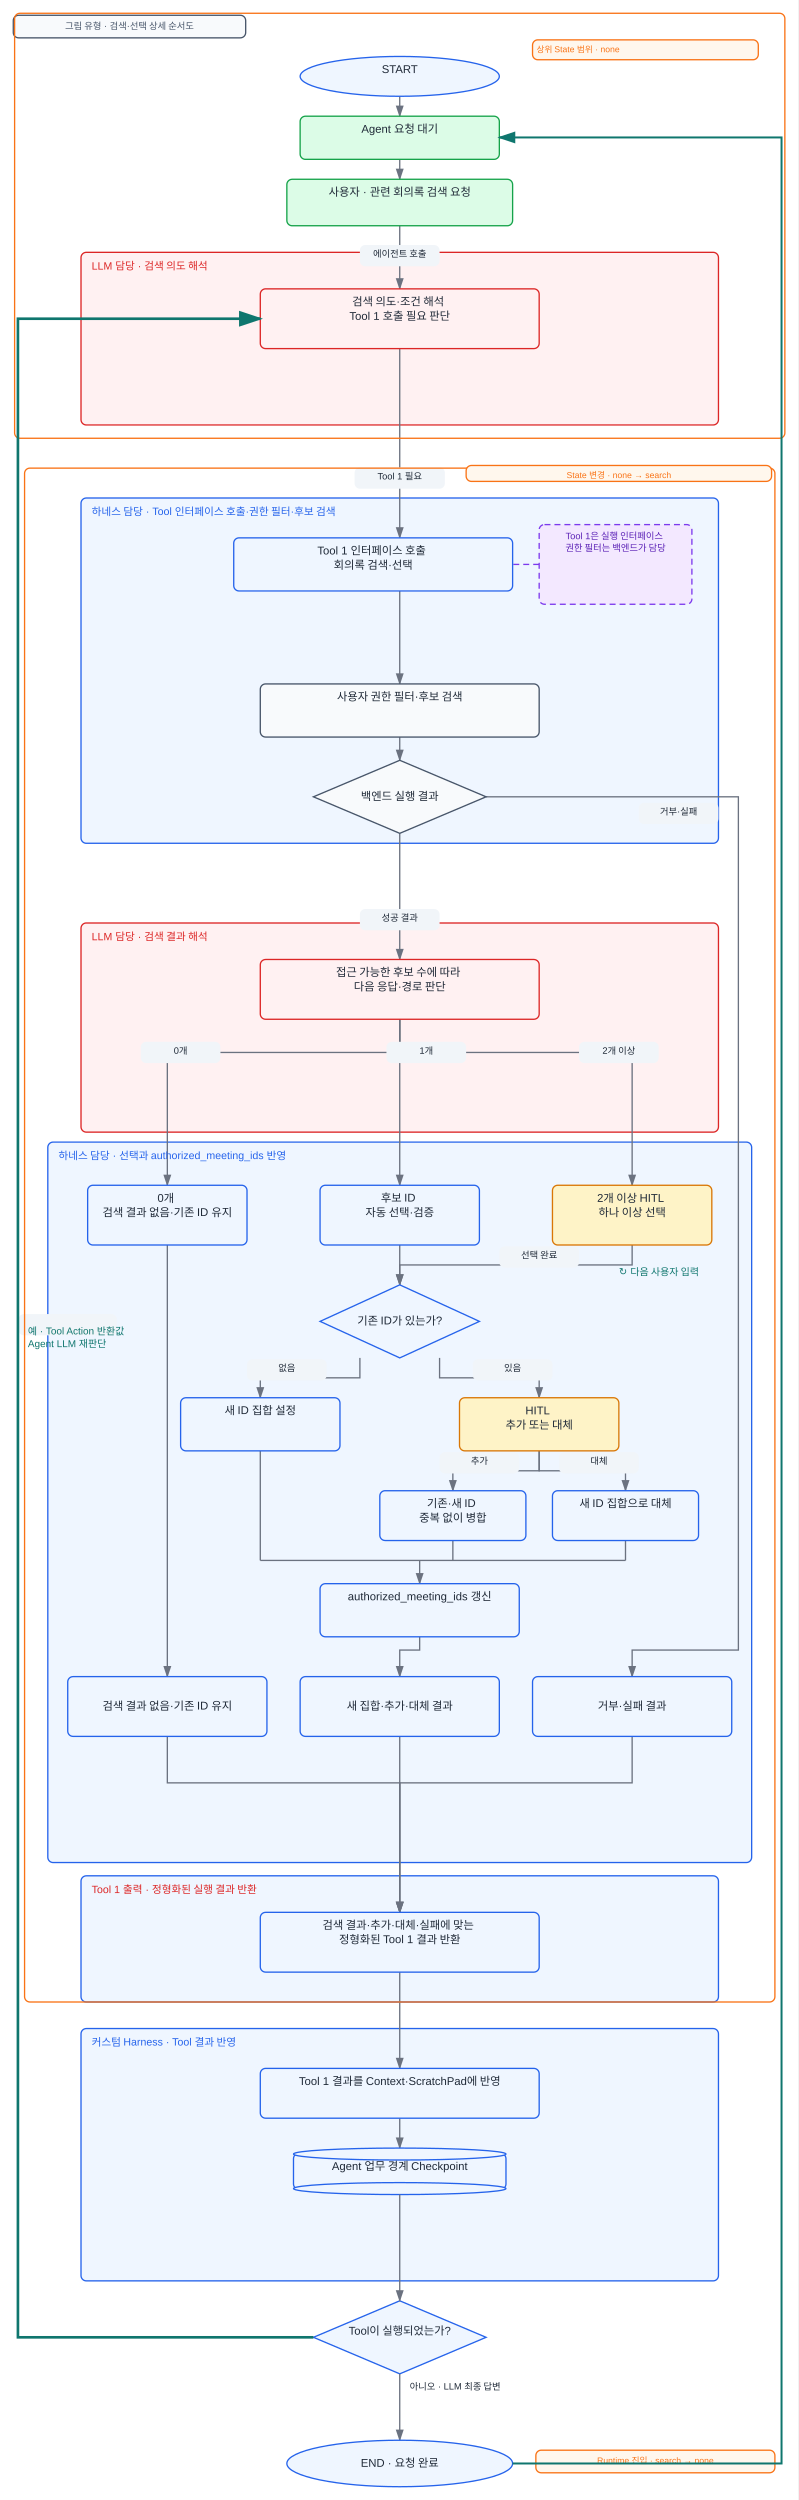
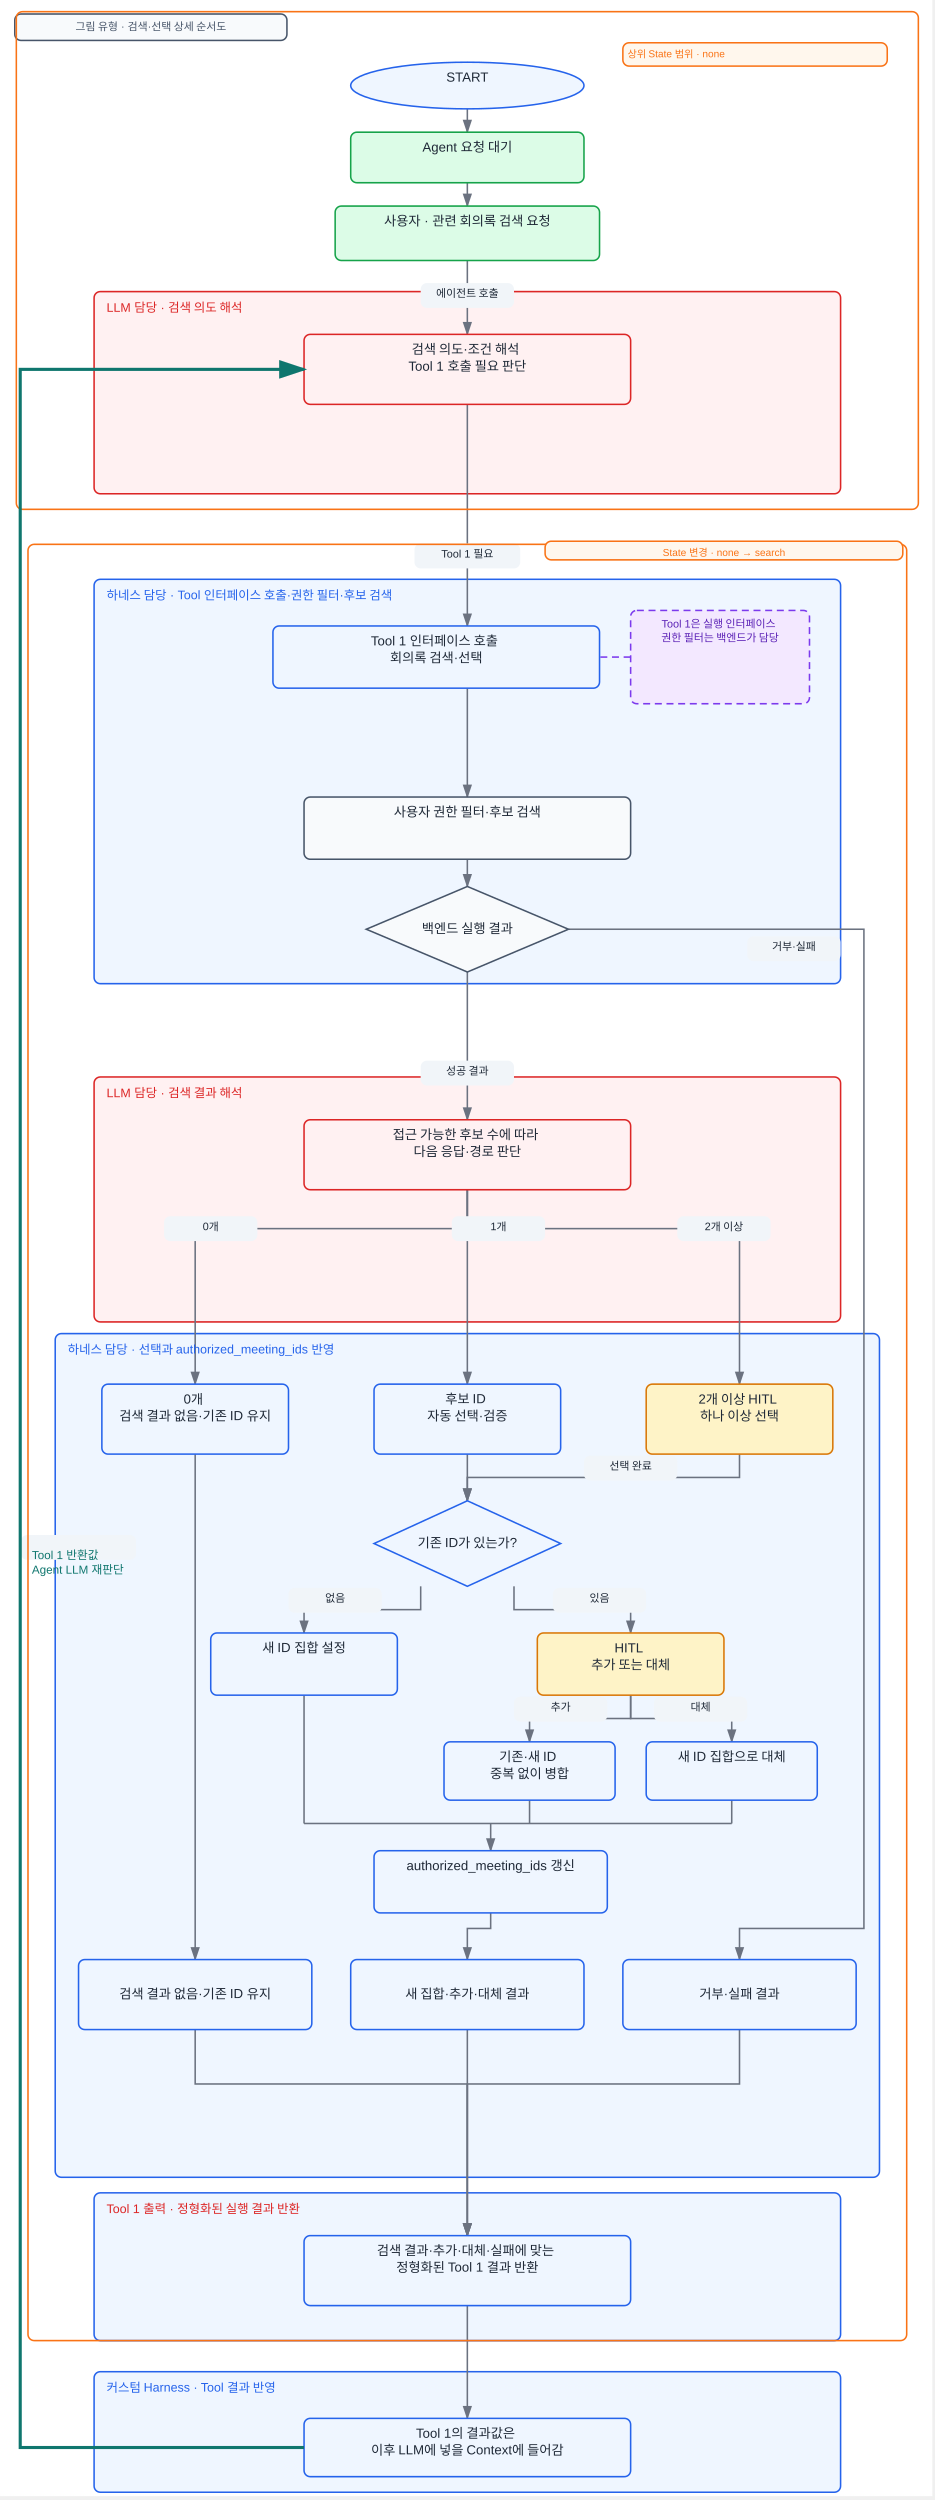
- <svg xmlns="http://www.w3.org/2000/svg" width="1202" height="3765" viewBox="-2 -5 1202 3765">
+ <svg xmlns="http://www.w3.org/2000/svg" width="1202" height="3215" viewBox="0 0 1200 3215">
  <defs>
    <marker id="arrow_0" markerWidth="10" markerHeight="10" refX="8" refY="3" orient="auto">
      <path d="M0 0L0 6L9 3z" fill="#0f766e" />
    </marker>
    <marker id="arrow_1" markerWidth="10" markerHeight="10" refX="8" refY="3" orient="auto">
      <path d="M0 0L0 6L9 3z" fill="#6b7280" />
    </marker>
    <marker id="arrow_2" markerWidth="10" markerHeight="10" refX="8" refY="3" orient="auto">
      <path d="M0 0L0 6L9 3z" fill="#7c3aed" />
    </marker>
  </defs>
  <rect x="-2" y="-5" width="100%" height="100%" fill="white" />
  <rect x="120" y="375" width="960" height="260" rx="8" stroke="#dc2626" fill="#fff1f2" stroke-width="2" opacity="1" />
  <rect x="120" y="745" width="960" height="520" rx="8" stroke="#2563eb" fill="#eff6ff" stroke-width="2" opacity="1" />
  <rect x="120" y="1385" width="960" height="315" rx="8" stroke="#dc2626" fill="#fff1f2" stroke-width="2" opacity="1" />
  <rect x="70" y="1715" width="1060" height="1085" rx="8" stroke="#2563eb" fill="#eff6ff" stroke-width="2" opacity="1" />
  <rect x="120" y="2820" width="960" height="190" rx="8" stroke="#2563eb" fill="#eff6ff" stroke-width="2" opacity="1" />
-   <rect x="120" y="3050" width="960" height="380" rx="8" stroke="#2563eb" fill="#eff6ff" stroke-width="2" opacity="1" />
+   <rect x="120" y="3050" width="960" height="155" rx="8" stroke="#2563eb" fill="#eff6ff" stroke-width="2" opacity="1" />
  <polyline points="600,140 600,170" fill="none" stroke="#6b7280" stroke-width="2" opacity="1" marker-end="url(#arrow_1)" />
  <polyline points="600,235 600,265" fill="none" stroke="#6b7280" stroke-width="2" opacity="1" marker-end="url(#arrow_1)" />
  <polyline points="600,335 600,430" fill="none" stroke="#6b7280" stroke-width="2" opacity="1" marker-end="url(#arrow_1)" />
  <polyline points="600,520 600,805" fill="none" stroke="#6b7280" stroke-width="2" opacity="1" marker-end="url(#arrow_1)" />
  <polyline points="810,845 770,845" fill="none" stroke="#7c3aed" stroke-width="2" opacity="1" stroke-dasharray="9 6" />
  <polyline points="600,885 600,1025" fill="none" stroke="#6b7280" stroke-width="2" opacity="1" marker-end="url(#arrow_1)" />
  <polyline points="600,1105 600,1140" fill="none" stroke="#6b7280" stroke-width="2" opacity="1" marker-end="url(#arrow_1)" />
  <polyline points="600,1250 600,1440" fill="none" stroke="#6b7280" stroke-width="2" opacity="1" marker-end="url(#arrow_1)" />
  <polyline points="600,1530 600,1580 250,1580 250,1780" fill="none" stroke="#6b7280" stroke-width="2" opacity="1" marker-end="url(#arrow_1)" />
  <polyline points="600,1530 600,1780" fill="none" stroke="#6b7280" stroke-width="2" opacity="1" marker-end="url(#arrow_1)" />
  <polyline points="600,1530 600,1580 950,1580 950,1780" fill="none" stroke="#6b7280" stroke-width="2" opacity="1" marker-end="url(#arrow_1)" />
  <polyline points="600,1870 600,1930" fill="none" stroke="#6b7280" stroke-width="2" opacity="1" marker-end="url(#arrow_1)" />
  <polyline points="950,1870 950,1900 600,1900 600,1930" fill="none" stroke="#6b7280" stroke-width="2" opacity="1" marker-end="url(#arrow_1)" />
  <polyline points="540,2040 540,2070 390,2070 390,2100" fill="none" stroke="#6b7280" stroke-width="2" opacity="1" marker-end="url(#arrow_1)" />
  <polyline points="660,2040 660,2070 810,2070 810,2100" fill="none" stroke="#6b7280" stroke-width="2" opacity="1" marker-end="url(#arrow_1)" />
  <polyline points="810,2180 810,2210 680,2210 680,2240" fill="none" stroke="#6b7280" stroke-width="2" opacity="1" marker-end="url(#arrow_1)" />
  <polyline points="810,2180 810,2210 940,2210 940,2240" fill="none" stroke="#6b7280" stroke-width="2" opacity="1" marker-end="url(#arrow_1)" />
  <polyline points="390,2180 390,2345" fill="none" stroke="#6b7280" stroke-width="2" opacity="1" />
  <polyline points="680,2315 680,2345" fill="none" stroke="#6b7280" stroke-width="2" opacity="1" />
  <polyline points="940,2315 940,2345" fill="none" stroke="#6b7280" stroke-width="2" opacity="1" />
  <polyline points="390,2345 940,2345" fill="none" stroke="#6b7280" stroke-width="2" opacity="1" />
  <polyline points="630,2345 630,2380" fill="none" stroke="#6b7280" stroke-width="2" opacity="1" marker-end="url(#arrow_1)" />
  <polyline points="730,1195 1110,1195 1110,2480 950,2480 950,2520" fill="none" stroke="#6b7280" stroke-width="2" opacity="1" marker-end="url(#arrow_1)" />
  <polyline points="250,1870 250,2520" fill="none" stroke="#6b7280" stroke-width="2" opacity="1" marker-end="url(#arrow_1)" />
  <polyline points="630,2460 630,2480 600,2480 600,2520" fill="none" stroke="#6b7280" stroke-width="2" opacity="1" marker-end="url(#arrow_1)" />
  <polyline points="250,2610 250,2680 600,2680 600,2875" fill="none" stroke="#6b7280" stroke-width="2" opacity="1" marker-end="url(#arrow_1)" />
  <polyline points="600,2610 600,2875" fill="none" stroke="#6b7280" stroke-width="2" opacity="1" marker-end="url(#arrow_1)" />
  <polyline points="950,2610 950,2680 600,2680 600,2875" fill="none" stroke="#6b7280" stroke-width="2" opacity="1" marker-end="url(#arrow_1)" />
  <polyline points="600,2965 600,3110" fill="none" stroke="#6b7280" stroke-width="2" opacity="1" marker-end="url(#arrow_1)" />
-   <polyline points="600,3185 600,3230" fill="none" stroke="#6b7280" stroke-width="2" opacity="1" marker-end="url(#arrow_1)" />
  <ellipse cx="600" cy="110" rx="150" ry="30" stroke="#2563eb" fill="#eff6ff" stroke-width="2" opacity="1" />
  <rect x="450" y="170" width="300" height="65" rx="8" stroke="#16a34a" fill="#dcfce7" stroke-width="2" opacity="1" />
  <rect x="430" y="265" width="340" height="70" rx="8" stroke="#16a34a" fill="#dcfce7" stroke-width="2" opacity="1" />
  <rect x="390" y="430" width="420" height="90" rx="8" stroke="#dc2626" fill="#fff1f2" stroke-width="2" opacity="1" />
  <rect x="540" y="364" width="120" height="32" rx="8" stroke="none" fill="#f1f5f9" stroke-width="2" opacity="1" />
  <rect x="350" y="805" width="420" height="80" rx="8" stroke="#2563eb" fill="#eff6ff" stroke-width="2" opacity="1" />
  <rect x="810" y="785" width="230" height="120" rx="8" stroke="#7c3aed" fill="#f3e8ff" stroke-width="2" opacity="1" stroke-dasharray="9 6" />
  <rect x="532" y="699" width="136" height="32" rx="8" stroke="none" fill="#f1f5f9" stroke-width="2" opacity="1" />
  <rect x="390" y="1025" width="420" height="80" rx="8" stroke="#475569" fill="#f8fafc" stroke-width="2" opacity="1" />
  <polygon points="600,1140 730,1195 600,1250 470,1195" stroke="#475569" fill="#f8fafc" stroke-width="2" opacity="1" />
  <rect x="390" y="1440" width="420" height="90" rx="8" stroke="#dc2626" fill="#fff1f2" stroke-width="2" opacity="1" />
  <rect x="540" y="1364" width="120" height="32" rx="8" stroke="none" fill="#f1f5f9" stroke-width="2" opacity="1" />
  <rect x="130" y="1780" width="240" height="90" rx="8" stroke="#2563eb" fill="#eff6ff" stroke-width="2" opacity="1" />
  <rect x="480" y="1780" width="240" height="90" rx="8" stroke="#2563eb" fill="#eff6ff" stroke-width="2" opacity="1" />
  <rect x="830" y="1780" width="240" height="90" rx="8" stroke="#d97706" fill="#fef3c7" stroke-width="2" opacity="1" />
  <rect x="210" y="1564" width="120" height="32" rx="8" stroke="none" fill="#f1f5f9" stroke-width="2" opacity="1" />
  <rect x="580" y="1564" width="120" height="32" rx="8" stroke="none" fill="#f1f5f9" stroke-width="2" opacity="1" />
  <rect x="870" y="1564" width="120" height="32" rx="8" stroke="none" fill="#f1f5f9" stroke-width="2" opacity="1" />
  <polygon points="600,1930 720,1985 600,2040 480,1985" stroke="#2563eb" fill="#eff6ff" stroke-width="2" opacity="1" />
  <rect x="750" y="1872" width="120" height="32" rx="8" stroke="none" fill="#f1f5f9" stroke-width="2" opacity="1" />
  <rect x="270" y="2100" width="240" height="80" rx="8" stroke="#2563eb" fill="#eff6ff" stroke-width="2" opacity="1" />
  <rect x="690" y="2100" width="240" height="80" rx="8" stroke="#d97706" fill="#fef3c7" stroke-width="2" opacity="1" />
  <rect x="370" y="2042" width="120" height="32" rx="8" stroke="none" fill="#f1f5f9" stroke-width="2" opacity="1" />
  <rect x="710" y="2042" width="120" height="32" rx="8" stroke="none" fill="#f1f5f9" stroke-width="2" opacity="1" />
  <rect x="570" y="2240" width="220" height="75" rx="8" stroke="#2563eb" fill="#eff6ff" stroke-width="2" opacity="1" />
  <rect x="830" y="2240" width="220" height="75" rx="8" stroke="#2563eb" fill="#eff6ff" stroke-width="2" opacity="1" />
  <rect x="660" y="2182" width="120" height="32" rx="8" stroke="none" fill="#f1f5f9" stroke-width="2" opacity="1" />
  <rect x="840" y="2182" width="120" height="32" rx="8" stroke="none" fill="#f1f5f9" stroke-width="2" opacity="1" />
  <rect x="480" y="2380" width="300" height="80" rx="8" stroke="#2563eb" fill="#eff6ff" stroke-width="2" opacity="1" />
  <rect x="100" y="2520" width="300" height="90" rx="8" stroke="#2563eb" fill="#eff6ff" stroke-width="2" opacity="1" />
  <rect x="450" y="2520" width="300" height="90" rx="8" stroke="#2563eb" fill="#eff6ff" stroke-width="2" opacity="1" />
  <rect x="800" y="2520" width="300" height="90" rx="8" stroke="#2563eb" fill="#eff6ff" stroke-width="2" opacity="1" />
  <rect x="960" y="1204" width="120" height="32" rx="8" stroke="none" fill="#f1f5f9" stroke-width="2" opacity="1" />
  <rect x="390" y="2875" width="420" height="90" rx="8" stroke="#2563eb" fill="#eff6ff" stroke-width="2" opacity="1" />
  <rect x="390" y="3110" width="420" height="75" rx="8" stroke="#2563eb" fill="#eff6ff" stroke-width="2" opacity="1" />
-   <rect x="440" y="3238" width="320" height="54" rx="8" stroke="#2563eb" fill="#eff6ff" stroke-width="2" opacity="1" />
-   <ellipse cx="600" cy="3239" rx="160" ry="9" stroke="#2563eb" fill="#eff6ff" stroke-width="2" opacity="1" />
-   <ellipse cx="600" cy="3291" rx="160" ry="9" stroke="#2563eb" fill="#eff6ff" stroke-width="2" opacity="1" />
  <rect x="26" y="1974" width="148" height="32" rx="8" stroke="none" fill="#f1f5f9" stroke-width="2" opacity="1" />
  <text x="600" y="105" text-anchor="middle" font-family="Arial,'Noto Sans KR',sans-serif" font-size="17" fill="#1f2937" opacity="1">
    <tspan x="600" dy="0">START</tspan>
  </text>
  <text x="600" y="195" text-anchor="middle" font-family="Arial,'Noto Sans KR',sans-serif" font-size="17" fill="#1f2937" opacity="1">
    <tspan x="600" dy="0">Agent 요청 대기</tspan>
  </text>
  <text x="600" y="290" text-anchor="middle" font-family="Arial,'Noto Sans KR',sans-serif" font-size="17" fill="#1f2937" opacity="1">
    <tspan x="600" dy="0">사용자 · 관련 회의록 검색 요청</tspan>
  </text>
  <text x="136" y="401" text-anchor="start" font-family="Arial,'Noto Sans KR',sans-serif" font-size="16" fill="#dc2626" opacity="1">
    <tspan x="136" dy="0">LLM 담당 · 검색 의도 해석</tspan>
  </text>
  <text x="600" y="455" text-anchor="middle" font-family="Arial,'Noto Sans KR',sans-serif" font-size="17" fill="#1f2937" opacity="1">
    <tspan x="600" dy="0">검색 의도·조건 해석</tspan>
    <tspan x="600" dy="21.76">Tool 1 호출 필요 판단</tspan>
  </text>
  <text x="600" y="382" text-anchor="middle" font-family="Arial,'Noto Sans KR',sans-serif" font-size="14" fill="#1f2937" opacity="1">
    <tspan x="600" dy="0">에이전트 호출</tspan>
  </text>
  <text x="136" y="771" text-anchor="start" font-family="Arial,'Noto Sans KR',sans-serif" font-size="16" fill="#2563eb" opacity="1">
    <tspan x="136" dy="0">하네스 담당 · Tool 인터페이스 호출·권한 필터·후보 검색</tspan>
  </text>
  <text x="560" y="830" text-anchor="middle" font-family="Arial,'Noto Sans KR',sans-serif" font-size="17" fill="#1f2937" opacity="1">
    <tspan x="560" dy="0">Tool 1 인터페이스 호출</tspan>
    <tspan x="560" dy="21.76">회의록 검색·선택</tspan>
  </text>
  <text x="925" y="807" text-anchor="middle" font-family="Arial,'Noto Sans KR',sans-serif" font-size="14" fill="#5b21b6" opacity="1">
    <tspan x="925" dy="0">Tool 1은 실행 인터페이스</tspan>
    <tspan x="925" dy="17.92">권한 필터는 백엔드가 담당</tspan>
  </text>
  <text x="600" y="717" text-anchor="middle" font-family="Arial,'Noto Sans KR',sans-serif" font-size="14" fill="#1f2937" opacity="1">
    <tspan x="600" dy="0">Tool 1 필요</tspan>
  </text>
  <text x="600" y="1050" text-anchor="middle" font-family="Arial,'Noto Sans KR',sans-serif" font-size="17" fill="#1f2937" opacity="1">
    <tspan x="600" dy="0">사용자 권한 필터·후보 검색</tspan>
  </text>
  <text x="600" y="1200" text-anchor="middle" font-family="Arial,'Noto Sans KR',sans-serif" font-size="17" fill="#1f2937" opacity="1">
    <tspan x="600" dy="0">백엔드 실행 결과</tspan>
  </text>
  <text x="136" y="1411" text-anchor="start" font-family="Arial,'Noto Sans KR',sans-serif" font-size="16" fill="#dc2626" opacity="1">
    <tspan x="136" dy="0">LLM 담당 · 검색 결과 해석</tspan>
  </text>
  <text x="600" y="1465" text-anchor="middle" font-family="Arial,'Noto Sans KR',sans-serif" font-size="17" fill="#1f2937" opacity="1">
    <tspan x="600" dy="0">접근 가능한 후보 수에 따라</tspan>
    <tspan x="600" dy="21.76">다음 응답·경로 판단</tspan>
  </text>
  <text x="600" y="1382" text-anchor="middle" font-family="Arial,'Noto Sans KR',sans-serif" font-size="14" fill="#1f2937" opacity="1">
    <tspan x="600" dy="0">성공 결과</tspan>
  </text>
  <text x="86" y="1741" text-anchor="start" font-family="Arial,'Noto Sans KR',sans-serif" font-size="16" fill="#2563eb" opacity="1">
    <tspan x="86" dy="0">하네스 담당 · 선택과 authorized_meeting_ids 반영</tspan>
  </text>
  <text x="250" y="1805" text-anchor="middle" font-family="Arial,'Noto Sans KR',sans-serif" font-size="17" fill="#1f2937" opacity="1">
    <tspan x="250" dy="0">0개</tspan>
    <tspan x="250" dy="21.76">검색 결과 없음·기존 ID 유지</tspan>
  </text>
  <text x="600" y="1805" text-anchor="middle" font-family="Arial,'Noto Sans KR',sans-serif" font-size="17" fill="#1f2937" opacity="1">
    <tspan x="600" dy="0">후보 ID</tspan>
    <tspan x="600" dy="21.76">자동 선택·검증</tspan>
  </text>
  <text x="950" y="1805" text-anchor="middle" font-family="Arial,'Noto Sans KR',sans-serif" font-size="17" fill="#1f2937" opacity="1">
    <tspan x="950" dy="0">2개 이상 HITL</tspan>
    <tspan x="950" dy="21.76">하나 이상 선택</tspan>
  </text>
  <text x="270" y="1582" text-anchor="middle" font-family="Arial,'Noto Sans KR',sans-serif" font-size="14" fill="#1f2937" opacity="1">
    <tspan x="270" dy="0">0개</tspan>
  </text>
  <text x="640" y="1582" text-anchor="middle" font-family="Arial,'Noto Sans KR',sans-serif" font-size="14" fill="#1f2937" opacity="1">
    <tspan x="640" dy="0">1개</tspan>
  </text>
  <text x="930" y="1582" text-anchor="middle" font-family="Arial,'Noto Sans KR',sans-serif" font-size="14" fill="#1f2937" opacity="1">
    <tspan x="930" dy="0">2개 이상</tspan>
  </text>
  <text x="600" y="1990" text-anchor="middle" font-family="Arial,'Noto Sans KR',sans-serif" font-size="17" fill="#1f2937" opacity="1">
    <tspan x="600" dy="0">기존 ID가 있는가?</tspan>
  </text>
  <text x="810" y="1890" text-anchor="middle" font-family="Arial,'Noto Sans KR',sans-serif" font-size="14" fill="#1f2937" opacity="1">
    <tspan x="810" dy="0">선택 완료</tspan>
  </text>
  <text x="390" y="2125" text-anchor="middle" font-family="Arial,'Noto Sans KR',sans-serif" font-size="17" fill="#1f2937" opacity="1">
    <tspan x="390" dy="0">새 ID 집합 설정</tspan>
  </text>
  <text x="810" y="2125" text-anchor="middle" font-family="Arial,'Noto Sans KR',sans-serif" font-size="17" fill="#1f2937" opacity="1">
    <tspan x="810" dy="0">HITL</tspan>
    <tspan x="810" dy="21.76">추가 또는 대체</tspan>
  </text>
  <text x="430" y="2060" text-anchor="middle" font-family="Arial,'Noto Sans KR',sans-serif" font-size="14" fill="#1f2937" opacity="1">
    <tspan x="430" dy="0">없음</tspan>
  </text>
  <text x="770" y="2060" text-anchor="middle" font-family="Arial,'Noto Sans KR',sans-serif" font-size="14" fill="#1f2937" opacity="1">
    <tspan x="770" dy="0">있음</tspan>
  </text>
  <text x="680" y="2265" text-anchor="middle" font-family="Arial,'Noto Sans KR',sans-serif" font-size="17" fill="#1f2937" opacity="1">
    <tspan x="680" dy="0">기존·새 ID</tspan>
    <tspan x="680" dy="21.76">중복 없이 병합</tspan>
  </text>
  <text x="940" y="2265" text-anchor="middle" font-family="Arial,'Noto Sans KR',sans-serif" font-size="17" fill="#1f2937" opacity="1">
    <tspan x="940" dy="0">새 ID 집합으로 대체</tspan>
  </text>
  <text x="720" y="2200" text-anchor="middle" font-family="Arial,'Noto Sans KR',sans-serif" font-size="14" fill="#1f2937" opacity="1">
    <tspan x="720" dy="0">추가</tspan>
  </text>
  <text x="900" y="2200" text-anchor="middle" font-family="Arial,'Noto Sans KR',sans-serif" font-size="14" fill="#1f2937" opacity="1">
    <tspan x="900" dy="0">대체</tspan>
  </text>
  <text x="630" y="2405" text-anchor="middle" font-family="Arial,'Noto Sans KR',sans-serif" font-size="17" fill="#1f2937" opacity="1">
    <tspan x="630" dy="0">authorized_meeting_ids 갱신</tspan>
  </text>
  <text x="250" y="2570" text-anchor="middle" font-family="Arial,'Noto Sans KR',sans-serif" font-size="17" fill="#1f2937" opacity="1">
    <tspan x="250" dy="0">검색 결과 없음·기존 ID 유지</tspan>
  </text>
  <text x="600" y="2570" text-anchor="middle" font-family="Arial,'Noto Sans KR',sans-serif" font-size="17" fill="#1f2937" opacity="1">
    <tspan x="600" dy="0">새 집합·추가·대체 결과</tspan>
  </text>
  <text x="950" y="2570" text-anchor="middle" font-family="Arial,'Noto Sans KR',sans-serif" font-size="17" fill="#1f2937" opacity="1">
    <tspan x="950" dy="0">거부·실패 결과</tspan>
  </text>
  <text x="1020" y="1222" text-anchor="middle" font-family="Arial,'Noto Sans KR',sans-serif" font-size="14" fill="#1f2937" opacity="1">
    <tspan x="1020" dy="0">거부·실패</tspan>
  </text>
  <text x="136" y="2846" text-anchor="start" font-family="Arial,'Noto Sans KR',sans-serif" font-size="16" fill="#dc2626" opacity="1">
    <tspan x="136" dy="0">Tool 1 출력 · 정형화된 실행 결과 반환</tspan>
  </text>
  <text x="600" y="2900" text-anchor="middle" font-family="Arial,'Noto Sans KR',sans-serif" font-size="17" fill="#1f2937" opacity="1">
    <tspan x="600" dy="0">검색 결과·추가·대체·실패에 맞는</tspan>
    <tspan x="600" dy="21.76">정형화된 Tool 1 결과 반환</tspan>
  </text>
  <text x="136" y="3076" text-anchor="start" font-family="Arial,'Noto Sans KR',sans-serif" font-size="16" fill="#2563eb" opacity="1">
    <tspan x="136" dy="0">커스텀 Harness · Tool 결과 반영</tspan>
  </text>
  <text x="600" y="3135" text-anchor="middle" font-family="Arial,'Noto Sans KR',sans-serif" font-size="17" fill="#1f2937" opacity="1">
-     <tspan x="600" dy="0">Tool 1 결과를 Context·ScratchPad에 반영</tspan>
-   </text>
-   <text x="600" y="3263" text-anchor="middle" font-family="Arial,'Noto Sans KR',sans-serif" font-size="17" fill="#1f2937" opacity="1">
-     <tspan x="600" dy="0">Agent 업무 경계 Checkpoint</tspan>
+     <tspan x="600" dy="0">Tool 1의 결과값은</tspan>
+     <tspan x="600" dy="21.76">이후 LLM에 넣을 Context에 들어감</tspan>
  </text>
  <rect x="18" y="18" width="350" height="34" rx="8" stroke="#475569" fill="#f8fafc" stroke-width="2" opacity="1" />
  <text x="193" y="39" text-anchor="middle" font-family="Arial,'Noto Sans KR',sans-serif" font-size="14" fill="#475569" opacity="1">
    <tspan x="193" dy="0">그림 유형 · 검색·선택 상세 순서도</tspan>
  </text>
  <rect x="20" y="15" width="1160" height="640" rx="8" stroke="#f97316" fill="none" stroke-width="2" opacity="1" />
  <rect x="35" y="700" width="1130" height="2310" rx="8" stroke="#f97316" fill="none" stroke-width="2" opacity="1" />
  <rect x="700" y="696" width="460" height="24" rx="8" stroke="#f97316" fill="#fff7ed" stroke-width="2" opacity="1" />
  <text x="930" y="715" text-anchor="middle" font-family="Arial,'Noto Sans KR',sans-serif" font-size="13" fill="#f97316" opacity="1">
    <tspan x="930" dy="0">State 변경 · none → search</tspan>
  </text>
-   <polygon points="600,3460 730,3515 600,3570 470,3515" stroke="#2563eb" fill="#eff6ff" stroke-width="2" opacity="1" />
-   <text x="600" y="3511" text-anchor="middle" font-family="Arial,'Noto Sans KR',sans-serif" font-size="17" fill="#1f2937" opacity="1">
-     <tspan x="600" dy="0">Tool이 실행되었는가?</tspan>
-   </text>
-   <polyline points="600,3300 600,3460" fill="none" stroke="#6b7280" stroke-width="2" opacity="1" marker-end="url(#arrow_1)" />
-   <polyline points="470,3515 25,3515 25,475 390,475" fill="none" stroke="#0f766e" stroke-width="4" opacity="1" marker-end="url(#arrow_0)" />
  <text x="40" y="2005" text-anchor="start" font-family="Arial,'Noto Sans KR',sans-serif" font-size="15" fill="#0f766e" opacity="1">
-     <tspan x="40" dy="0">예 · Tool Action 반환값</tspan>
+     <tspan x="40" dy="0">Tool 1 반환값</tspan>
    <tspan x="40" dy="18.75">Agent LLM 재판단</tspan>
-   </text>
-   <polyline points="600,3570 600,3670" fill="none" stroke="#6b7280" stroke-width="2" opacity="1" marker-end="url(#arrow_1)" />
-   <text x="615" y="3594" text-anchor="start" font-family="Arial,'Noto Sans KR',sans-serif" font-size="14" fill="#1f2937" opacity="1">
-     <tspan x="615" dy="0">아니오 · LLM 최종 답변</tspan>
-   </text>
-   <ellipse cx="600" cy="3705" rx="170" ry="35" stroke="#2563eb" fill="#eff6ff" stroke-width="2" opacity="1" />
-   <text x="600" y="3710" text-anchor="middle" font-family="Arial,'Noto Sans KR',sans-serif" font-size="17" fill="#1f2937" opacity="1">
-     <tspan x="600" dy="0">END · 요청 완료</tspan>
-   </text>
-   <rect x="805" y="3685" width="360" height="34" rx="8" stroke="#f97316" fill="#fff7ed" stroke-width="2" opacity="1" />
-   <text x="985" y="3705" text-anchor="middle" font-family="Arial,'Noto Sans KR',sans-serif" font-size="13" fill="#f97316" opacity="1">
-     <tspan x="985" dy="0">Runtime 진입 · search → none</tspan>
-   </text>
-   <polyline points="770,3705 1175,3705 1175,202 750,202" fill="none" stroke="#0f766e" stroke-width="3" opacity="1" marker-end="url(#arrow_0)" />
-   <text x="930" y="1915" text-anchor="start" font-family="Arial,'Noto Sans KR',sans-serif" font-size="15" fill="#0f766e" opacity="1">
-     <tspan x="930" dy="0">↻ 다음 사용자 입력</tspan>
  </text>
  <rect x="800" y="55" width="340" height="30" rx="8" stroke="#f97316" fill="#fff7ed" stroke-width="2" opacity="1" />
  <text x="806" y="74" text-anchor="start" font-family="Arial,'Noto Sans KR',sans-serif" font-size="13" fill="#f97316" opacity="1">
    <tspan x="806" dy="0">상위 State 범위 · none</tspan>
  </text>
+   <polyline points="390,3147.5 25,3147.5 25,475 390,475" fill="none" stroke="#0f766e" stroke-width="4" marker-end="url(#arrow_0)" />
</svg>
